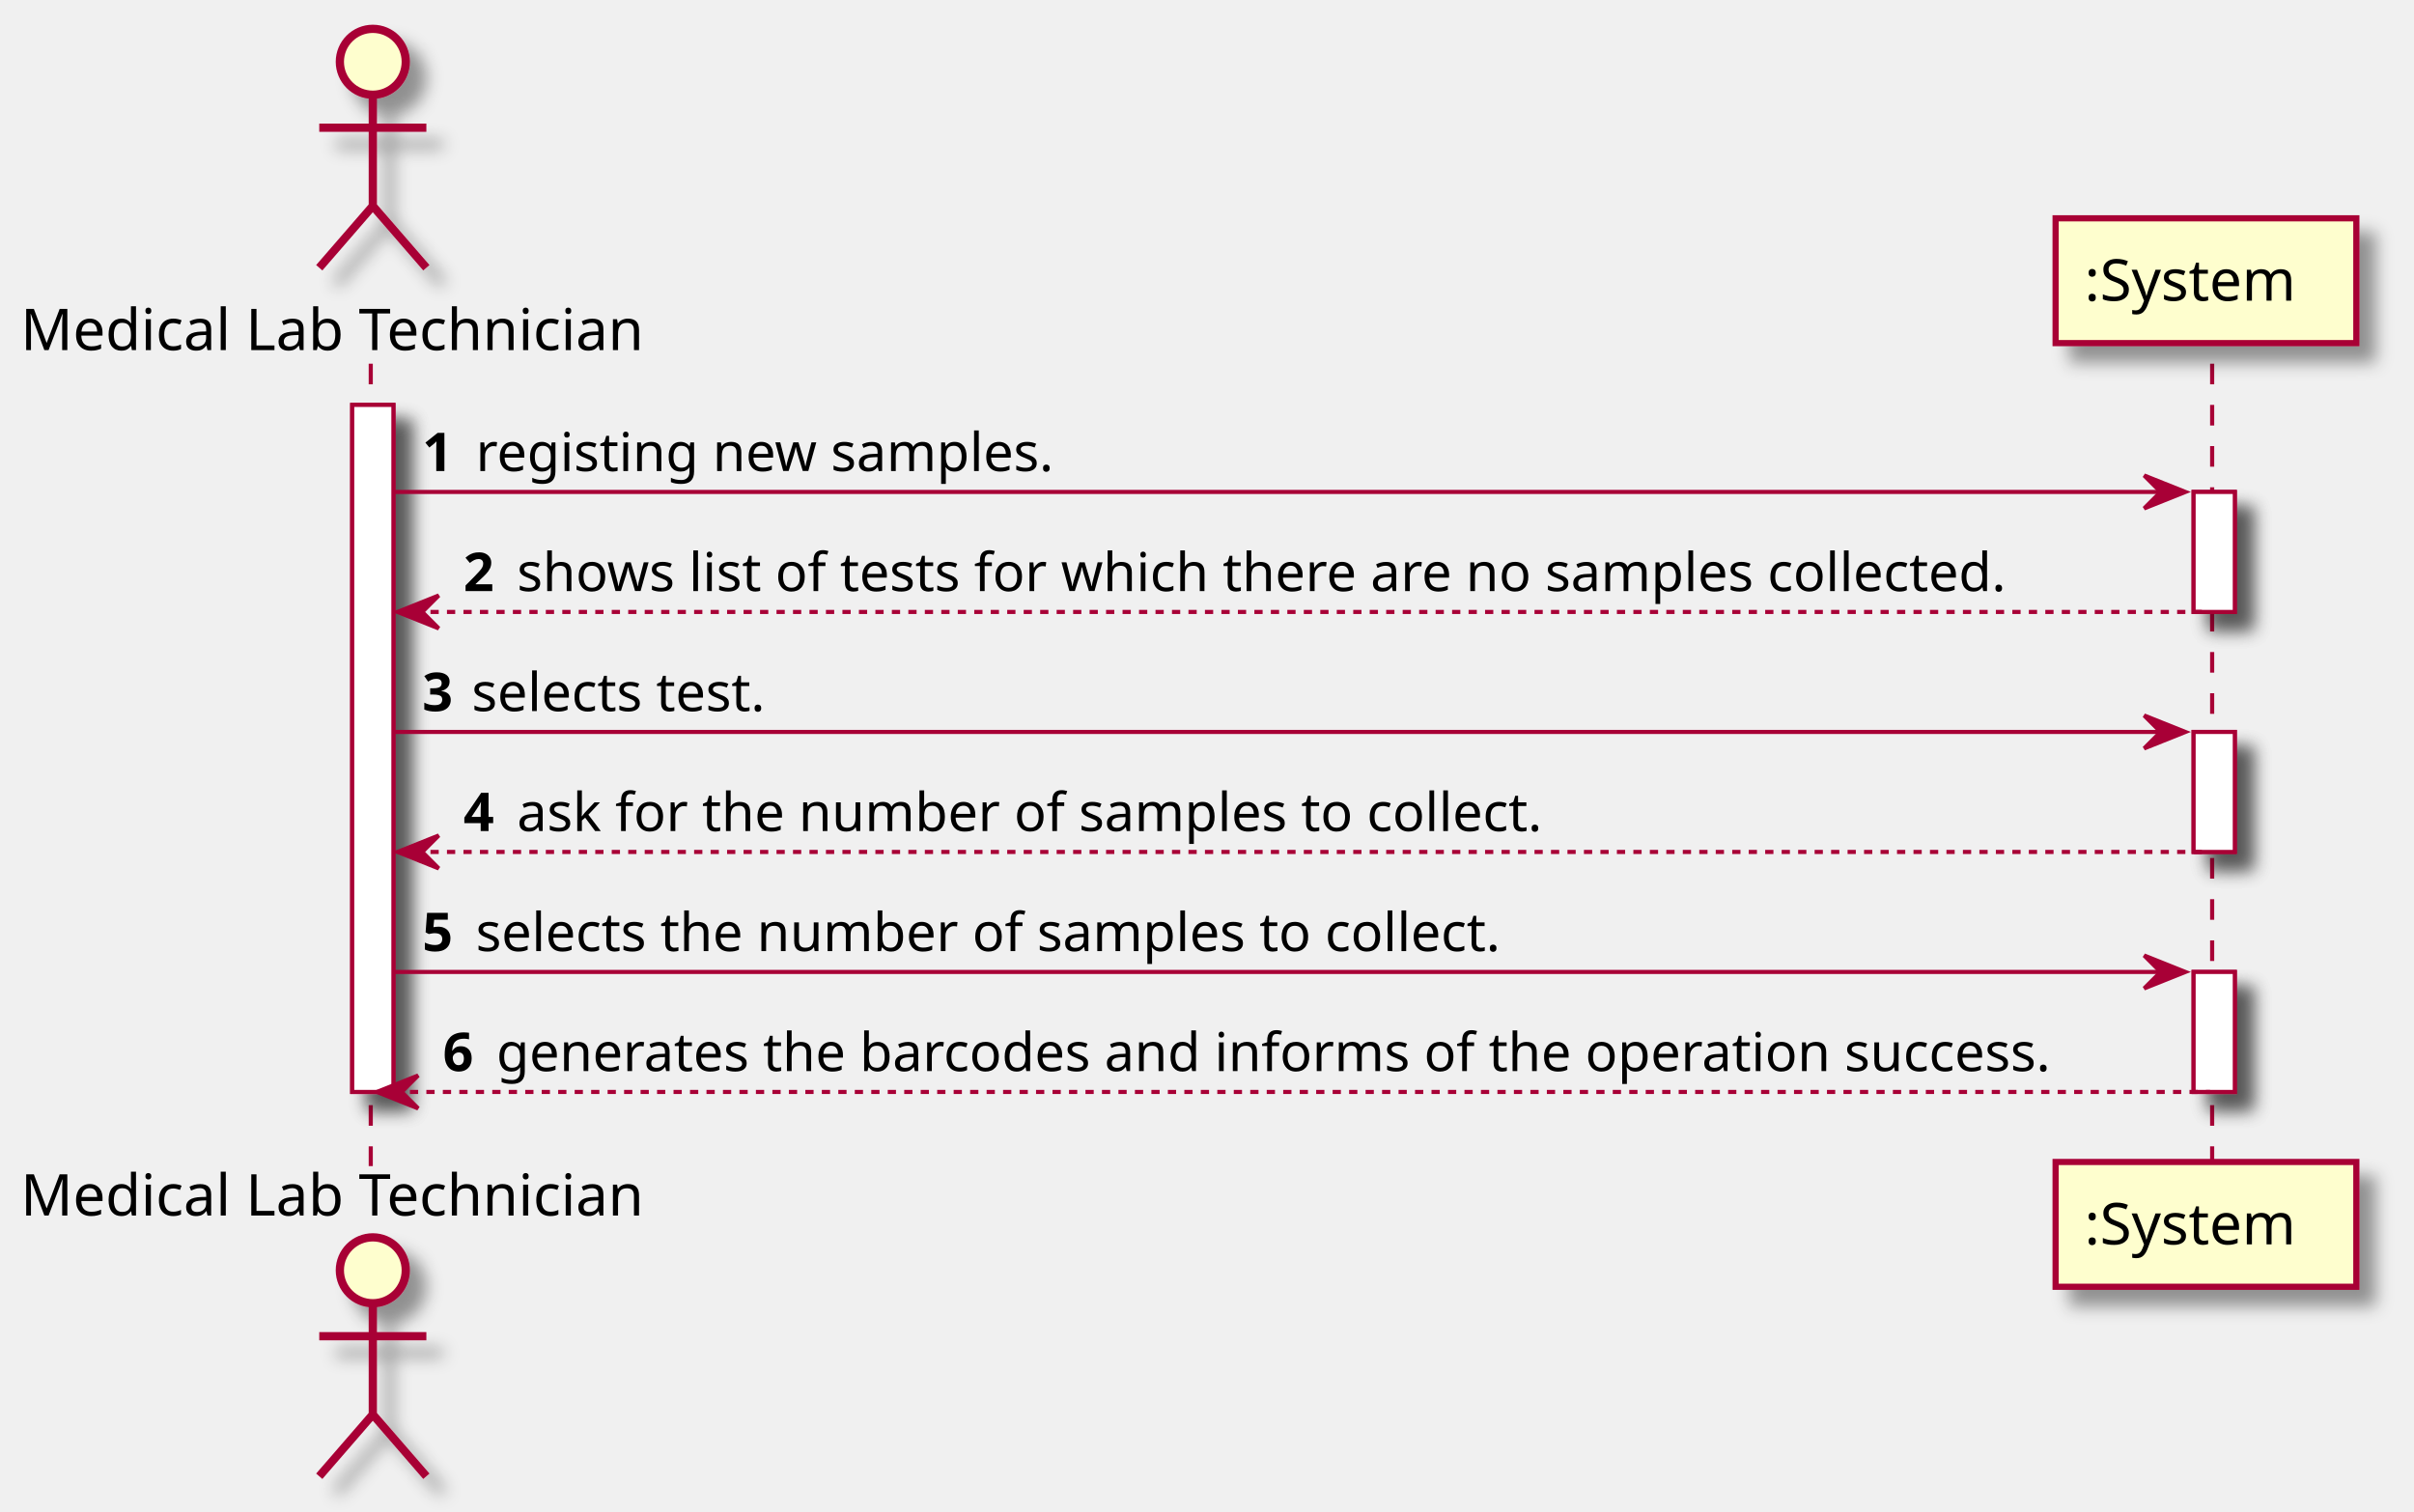
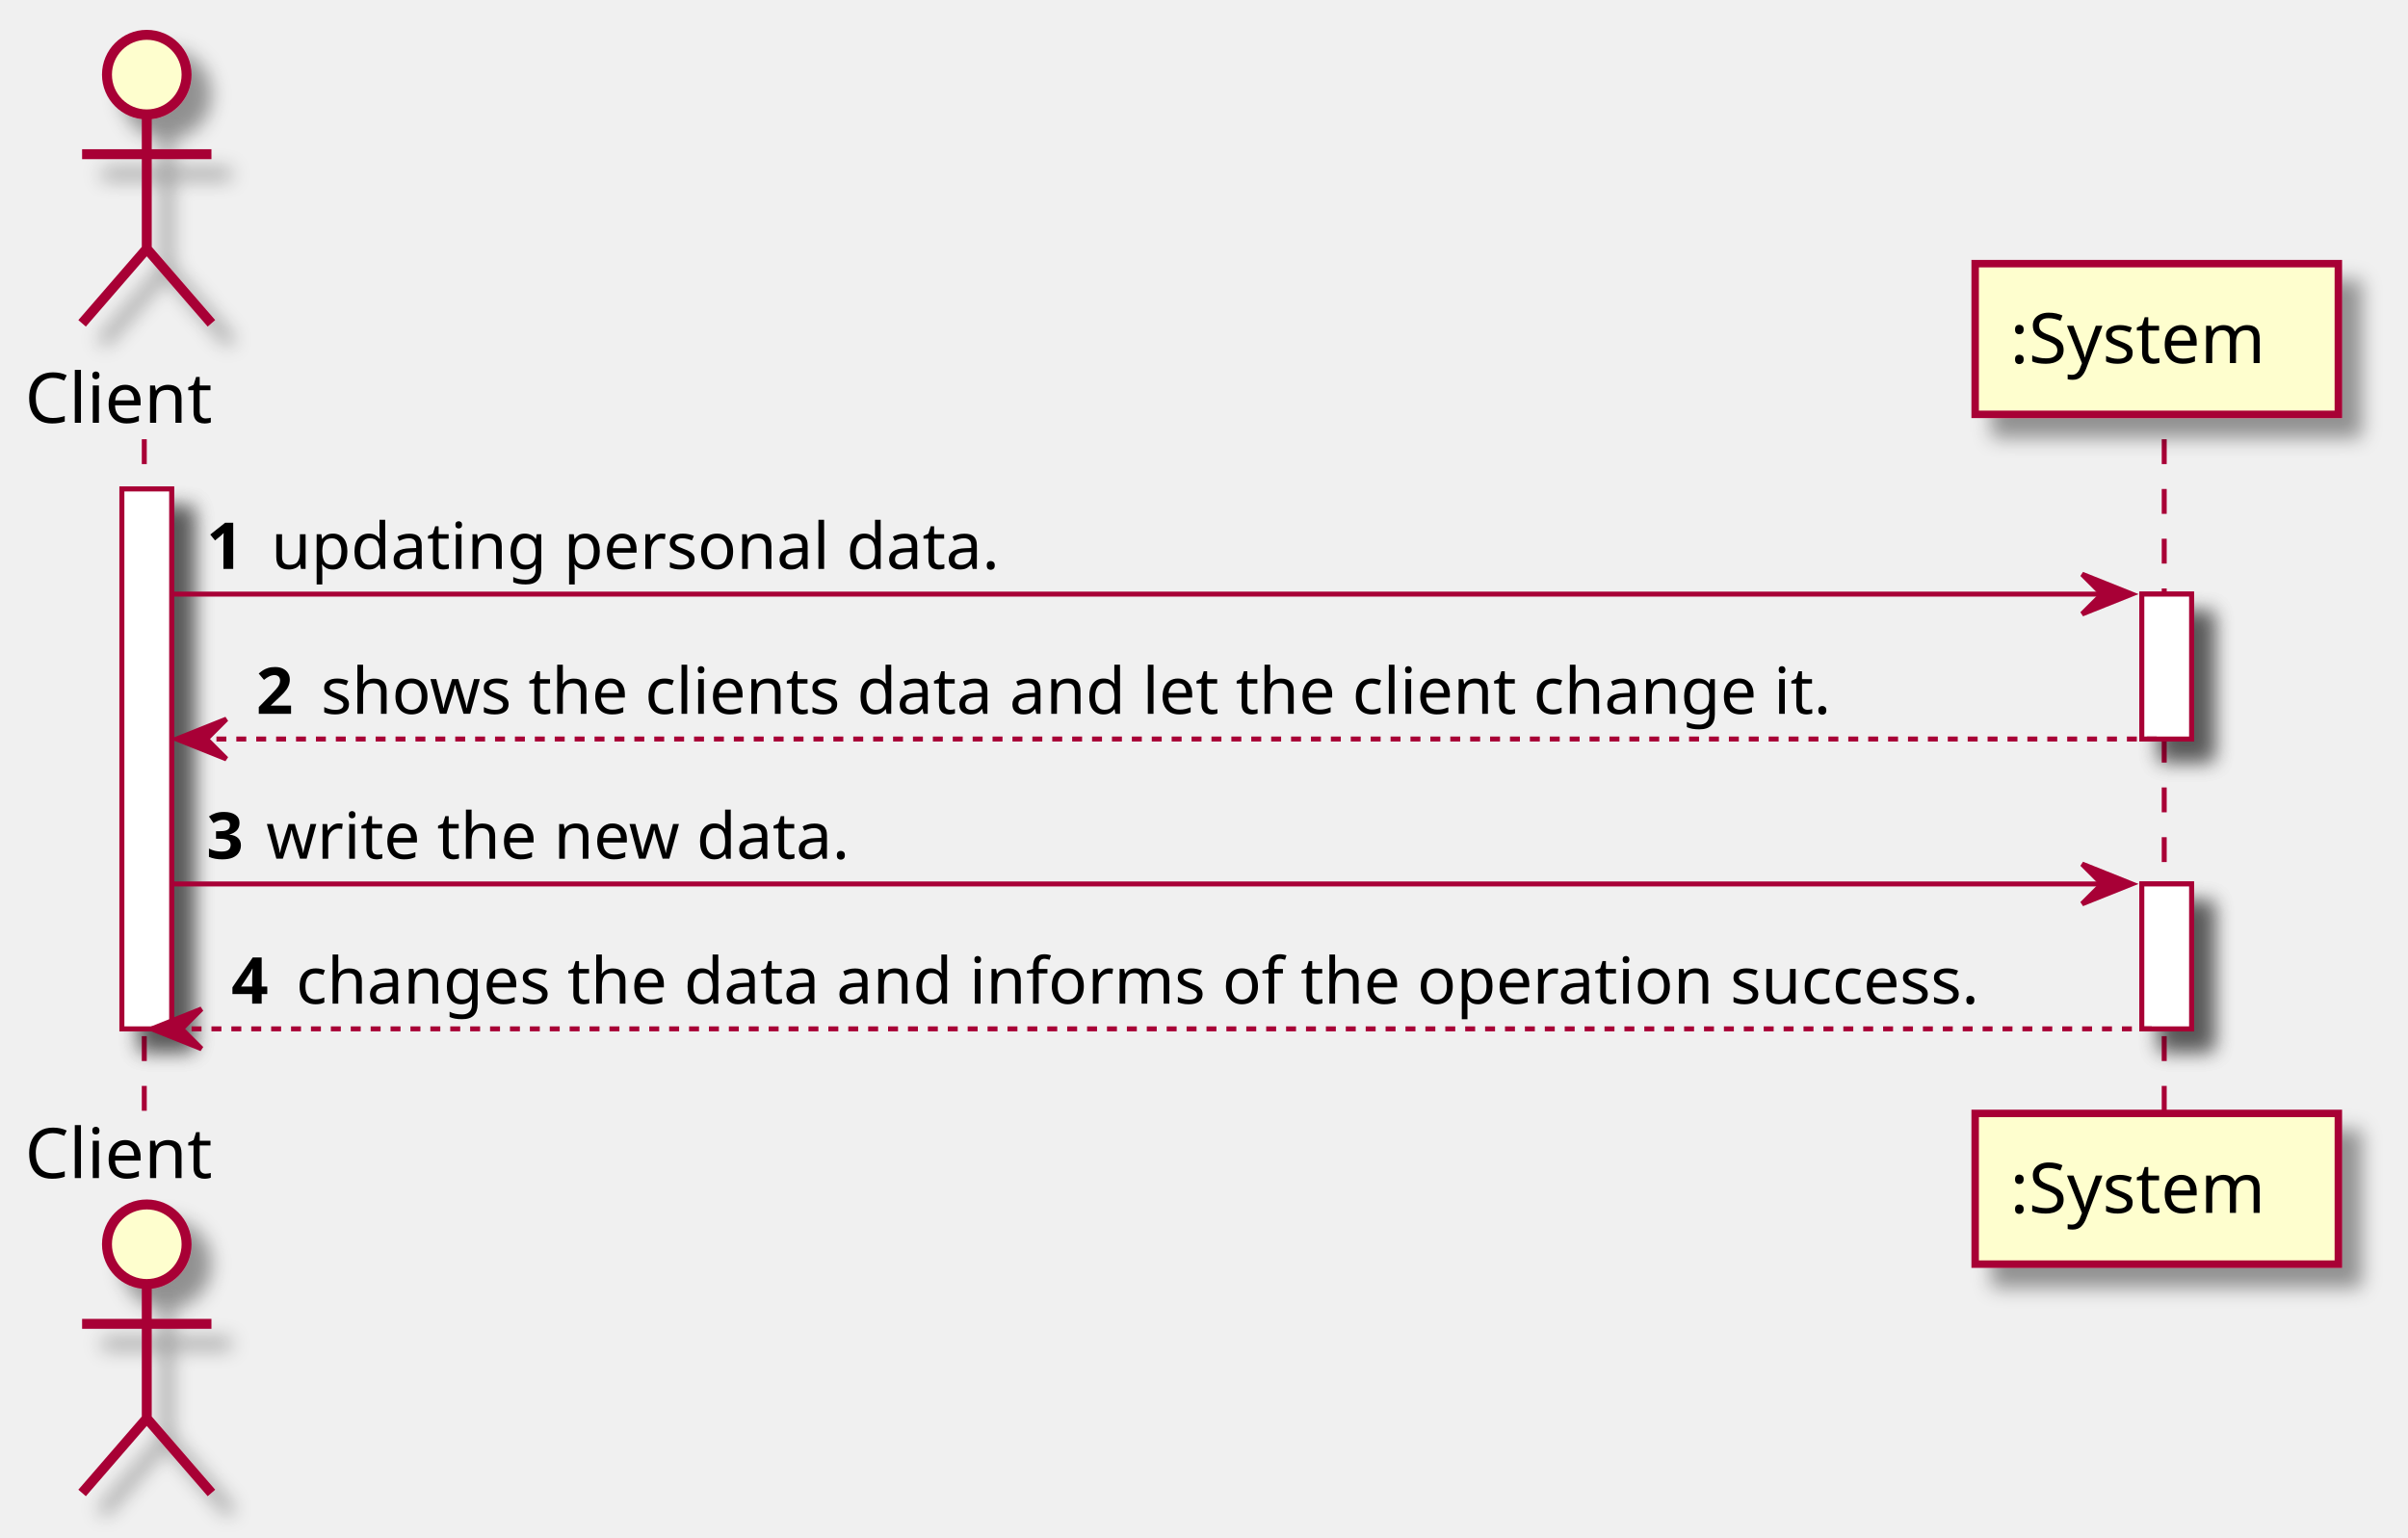
- <svg xmlns="http://www.w3.org/2000/svg" contentScriptType="application/ecmascript" contentStyleType="text/css" height="367px" preserveAspectRatio="none" style="width:586px;height:367px;background:#FFFFFF;" version="1.1" viewBox="0 0 586 367" width="586px" zoomAndPan="magnify">
+ <svg xmlns="http://www.w3.org/2000/svg" contentScriptType="application/ecmascript" contentStyleType="text/css" height="309px" preserveAspectRatio="none" style="width:484px;height:309px;background:#FFFFFF;" version="1.1" viewBox="0 0 484 309" width="484px" zoomAndPan="magnify">
  <defs>
-     <filter height="300%" id="f1wqi1scup4mdl" width="300%" x="-1" y="-1">
+     <filter height="300%" id="f1l4smk6rwkbtk" width="300%" x="-1" y="-1">
      <feGaussianBlur result="blurOut" stdDeviation="2.0" />
      <feColorMatrix in="blurOut" result="blurOut2" type="matrix" values="0 0 0 0 0 0 0 0 0 0 0 0 0 0 0 0 0 0 .4 0" />
      <feOffset dx="4.0" dy="4.0" in="blurOut2" result="blurOut3" />
      <feBlend in="SourceGraphic" in2="blurOut3" mode="normal" />
    </filter>
  </defs>
  <g>
-     <rect fill="#FFFFFF" filter="url(#f1wqi1scup4mdl)" height="166.797" style="stroke:#A80036;stroke-width:1.0;" width="10" x="85.5" y="98.297" />
-     <rect fill="#FFFFFF" filter="url(#f1wqi1scup4mdl)" height="29.133" style="stroke:#A80036;stroke-width:1.0;" width="10" x="532.5" y="119.43" />
-     <rect fill="#FFFFFF" filter="url(#f1wqi1scup4mdl)" height="29.133" style="stroke:#A80036;stroke-width:1.0;" width="10" x="532.5" y="177.695" />
-     <rect fill="#FFFFFF" filter="url(#f1wqi1scup4mdl)" height="29.133" style="stroke:#A80036;stroke-width:1.0;" width="10" x="532.5" y="235.961" />
-     <line style="stroke:#A80036;stroke-width:1.0;stroke-dasharray:5.0,5.0;" x1="90" x2="90" y1="88.297" y2="283.094" />
-     <line style="stroke:#A80036;stroke-width:1.0;stroke-dasharray:5.0,5.0;" x1="537" x2="537" y1="88.297" y2="283.094" />
-     <text fill="#000000" font-family="sans-serif" font-size="14" lengthAdjust="spacing" textLength="165" x="5" y="84.995">Medical Lab Technician</text>
-     <ellipse cx="90.5" cy="15" fill="#FEFECE" filter="url(#f1wqi1scup4mdl)" rx="8" ry="8" style="stroke:#A80036;stroke-width:2.0;" />
-     <path d="M90.5,23 L90.5,50 M77.5,31 L103.5,31 M90.5,50 L77.5,65 M90.5,50 L103.5,65 " fill="none" filter="url(#f1wqi1scup4mdl)" style="stroke:#A80036;stroke-width:2.0;" />
-     <text fill="#000000" font-family="sans-serif" font-size="14" lengthAdjust="spacing" textLength="165" x="5" y="295.089">Medical Lab Technician</text>
-     <ellipse cx="90.5" cy="308.391" fill="#FEFECE" filter="url(#f1wqi1scup4mdl)" rx="8" ry="8" style="stroke:#A80036;stroke-width:2.0;" />
-     <path d="M90.5,316.391 L90.5,343.391 M77.5,324.391 L103.5,324.391 M90.5,343.391 L77.5,358.391 M90.5,343.391 L103.5,358.391 " fill="none" filter="url(#f1wqi1scup4mdl)" style="stroke:#A80036;stroke-width:2.0;" />
-     <rect fill="#FEFECE" filter="url(#f1wqi1scup4mdl)" height="30.297" style="stroke:#A80036;stroke-width:1.5;" width="73" x="499" y="53" />
-     <text fill="#000000" font-family="sans-serif" font-size="14" lengthAdjust="spacing" textLength="59" x="506" y="72.995">:System</text>
-     <rect fill="#FEFECE" filter="url(#f1wqi1scup4mdl)" height="30.297" style="stroke:#A80036;stroke-width:1.5;" width="73" x="499" y="282.094" />
-     <text fill="#000000" font-family="sans-serif" font-size="14" lengthAdjust="spacing" textLength="59" x="506" y="302.089">:System</text>
-     <rect fill="#FFFFFF" filter="url(#f1wqi1scup4mdl)" height="166.797" style="stroke:#A80036;stroke-width:1.0;" width="10" x="85.5" y="98.297" />
-     <rect fill="#FFFFFF" filter="url(#f1wqi1scup4mdl)" height="29.133" style="stroke:#A80036;stroke-width:1.0;" width="10" x="532.5" y="119.43" />
-     <rect fill="#FFFFFF" filter="url(#f1wqi1scup4mdl)" height="29.133" style="stroke:#A80036;stroke-width:1.0;" width="10" x="532.5" y="177.695" />
-     <rect fill="#FFFFFF" filter="url(#f1wqi1scup4mdl)" height="29.133" style="stroke:#A80036;stroke-width:1.0;" width="10" x="532.5" y="235.961" />
-     <polygon fill="#A80036" points="520.5,115.43,530.5,119.43,520.5,123.43,524.5,119.43" style="stroke:#A80036;stroke-width:1.0;" />
-     <line style="stroke:#A80036;stroke-width:1.0;" x1="95.5" x2="526.5" y1="119.43" y2="119.43" />
-     <text fill="#000000" font-family="sans-serif" font-size="13" font-weight="bold" lengthAdjust="spacing" textLength="9" x="102.5" y="114.364">1</text>
-     <text fill="#000000" font-family="sans-serif" font-size="13" lengthAdjust="spacing" textLength="148" x="115.5" y="114.364">registing new samples.</text>
-     <polygon fill="#A80036" points="106.5,144.562,96.5,148.562,106.5,152.562,102.5,148.562" style="stroke:#A80036;stroke-width:1.0;" />
-     <line style="stroke:#A80036;stroke-width:1.0;stroke-dasharray:2.0,2.0;" x1="100.5" x2="536.5" y1="148.562" y2="148.562" />
-     <text fill="#000000" font-family="sans-serif" font-size="13" font-weight="bold" lengthAdjust="spacing" textLength="9" x="112.5" y="143.497">2</text>
-     <text fill="#000000" font-family="sans-serif" font-size="13" lengthAdjust="spacing" textLength="385" x="125.5" y="143.497">shows list of tests for which there are no samples collected.</text>
-     <polygon fill="#A80036" points="520.5,173.695,530.5,177.695,520.5,181.695,524.5,177.695" style="stroke:#A80036;stroke-width:1.0;" />
-     <line style="stroke:#A80036;stroke-width:1.0;" x1="95.5" x2="526.5" y1="177.695" y2="177.695" />
-     <text fill="#000000" font-family="sans-serif" font-size="13" font-weight="bold" lengthAdjust="spacing" textLength="8" x="102.5" y="172.629">3</text>
-     <text fill="#000000" font-family="sans-serif" font-size="13" lengthAdjust="spacing" textLength="78" x="114.5" y="172.629">selects test.</text>
-     <polygon fill="#A80036" points="106.5,202.828,96.5,206.828,106.5,210.828,102.5,206.828" style="stroke:#A80036;stroke-width:1.0;" />
-     <line style="stroke:#A80036;stroke-width:1.0;stroke-dasharray:2.0,2.0;" x1="100.5" x2="536.5" y1="206.828" y2="206.828" />
-     <text fill="#000000" font-family="sans-serif" font-size="13" font-weight="bold" lengthAdjust="spacing" textLength="9" x="112.5" y="201.762">4</text>
-     <text fill="#000000" font-family="sans-serif" font-size="13" lengthAdjust="spacing" textLength="264" x="125.5" y="201.762">ask for the number of samples to collect.</text>
-     <polygon fill="#A80036" points="520.5,231.961,530.5,235.961,520.5,239.961,524.5,235.961" style="stroke:#A80036;stroke-width:1.0;" />
-     <line style="stroke:#A80036;stroke-width:1.0;" x1="95.5" x2="526.5" y1="235.961" y2="235.961" />
-     <text fill="#000000" font-family="sans-serif" font-size="13" font-weight="bold" lengthAdjust="spacing" textLength="9" x="102.5" y="230.895">5</text>
-     <text fill="#000000" font-family="sans-serif" font-size="13" lengthAdjust="spacing" textLength="265" x="115.5" y="230.895">selects the number of samples to collect.</text>
-     <polygon fill="#A80036" points="101.5,261.094,91.5,265.094,101.5,269.094,97.5,265.094" style="stroke:#A80036;stroke-width:1.0;" />
-     <line style="stroke:#A80036;stroke-width:1.0;stroke-dasharray:2.0,2.0;" x1="95.5" x2="536.5" y1="265.094" y2="265.094" />
-     <text fill="#000000" font-family="sans-serif" font-size="13" font-weight="bold" lengthAdjust="spacing" textLength="9" x="107.5" y="260.028">6</text>
-     <text fill="#000000" font-family="sans-serif" font-size="13" lengthAdjust="spacing" textLength="400" x="120.5" y="260.028">generates the barcodes and informs of the operation success.</text>
+     <rect fill="#FFFFFF" filter="url(#f1l4smk6rwkbtk)" height="108.531" style="stroke:#A80036;stroke-width:1.0;" width="10" x="24.5" y="98.297" />
+     <rect fill="#FFFFFF" filter="url(#f1l4smk6rwkbtk)" height="29.133" style="stroke:#A80036;stroke-width:1.0;" width="10" x="430.5" y="119.43" />
+     <rect fill="#FFFFFF" filter="url(#f1l4smk6rwkbtk)" height="29.133" style="stroke:#A80036;stroke-width:1.0;" width="10" x="430.5" y="177.695" />
+     <line style="stroke:#A80036;stroke-width:1.0;stroke-dasharray:5.0,5.0;" x1="29" x2="29" y1="88.297" y2="224.828" />
+     <line style="stroke:#A80036;stroke-width:1.0;stroke-dasharray:5.0,5.0;" x1="435" x2="435" y1="88.297" y2="224.828" />
+     <text fill="#000000" font-family="sans-serif" font-size="14" lengthAdjust="spacing" textLength="43" x="5" y="84.995">Client</text>
+     <ellipse cx="29.5" cy="15" fill="#FEFECE" filter="url(#f1l4smk6rwkbtk)" rx="8" ry="8" style="stroke:#A80036;stroke-width:2.0;" />
+     <path d="M29.5,23 L29.5,50 M16.5,31 L42.5,31 M29.5,50 L16.5,65 M29.5,50 L42.5,65 " fill="none" filter="url(#f1l4smk6rwkbtk)" style="stroke:#A80036;stroke-width:2.0;" />
+     <text fill="#000000" font-family="sans-serif" font-size="14" lengthAdjust="spacing" textLength="43" x="5" y="236.823">Client</text>
+     <ellipse cx="29.5" cy="250.125" fill="#FEFECE" filter="url(#f1l4smk6rwkbtk)" rx="8" ry="8" style="stroke:#A80036;stroke-width:2.0;" />
+     <path d="M29.5,258.125 L29.5,285.125 M16.5,266.125 L42.5,266.125 M29.5,285.125 L16.5,300.125 M29.5,285.125 L42.5,300.125 " fill="none" filter="url(#f1l4smk6rwkbtk)" style="stroke:#A80036;stroke-width:2.0;" />
+     <rect fill="#FEFECE" filter="url(#f1l4smk6rwkbtk)" height="30.297" style="stroke:#A80036;stroke-width:1.5;" width="73" x="397" y="53" />
+     <text fill="#000000" font-family="sans-serif" font-size="14" lengthAdjust="spacing" textLength="59" x="404" y="72.995">:System</text>
+     <rect fill="#FEFECE" filter="url(#f1l4smk6rwkbtk)" height="30.297" style="stroke:#A80036;stroke-width:1.5;" width="73" x="397" y="223.828" />
+     <text fill="#000000" font-family="sans-serif" font-size="14" lengthAdjust="spacing" textLength="59" x="404" y="243.823">:System</text>
+     <rect fill="#FFFFFF" filter="url(#f1l4smk6rwkbtk)" height="108.531" style="stroke:#A80036;stroke-width:1.0;" width="10" x="24.5" y="98.297" />
+     <rect fill="#FFFFFF" filter="url(#f1l4smk6rwkbtk)" height="29.133" style="stroke:#A80036;stroke-width:1.0;" width="10" x="430.5" y="119.43" />
+     <rect fill="#FFFFFF" filter="url(#f1l4smk6rwkbtk)" height="29.133" style="stroke:#A80036;stroke-width:1.0;" width="10" x="430.5" y="177.695" />
+     <polygon fill="#A80036" points="418.5,115.43,428.5,119.43,418.5,123.43,422.5,119.43" style="stroke:#A80036;stroke-width:1.0;" />
+     <line style="stroke:#A80036;stroke-width:1.0;" x1="34.5" x2="424.5" y1="119.43" y2="119.43" />
+     <text fill="#000000" font-family="sans-serif" font-size="13" font-weight="bold" lengthAdjust="spacing" textLength="9" x="41.5" y="114.364">1</text>
+     <text fill="#000000" font-family="sans-serif" font-size="13" lengthAdjust="spacing" textLength="152" x="54.5" y="114.364">updating personal data.</text>
+     <polygon fill="#A80036" points="45.5,144.562,35.5,148.562,45.5,152.562,41.5,148.562" style="stroke:#A80036;stroke-width:1.0;" />
+     <line style="stroke:#A80036;stroke-width:1.0;stroke-dasharray:2.0,2.0;" x1="39.5" x2="434.5" y1="148.562" y2="148.562" />
+     <text fill="#000000" font-family="sans-serif" font-size="13" font-weight="bold" lengthAdjust="spacing" textLength="9" x="51.5" y="143.497">2</text>
+     <text fill="#000000" font-family="sans-serif" font-size="13" lengthAdjust="spacing" textLength="322" x="64.5" y="143.497">shows the clients data and let the client change it.</text>
+     <polygon fill="#A80036" points="418.5,173.695,428.5,177.695,418.5,181.695,422.5,177.695" style="stroke:#A80036;stroke-width:1.0;" />
+     <line style="stroke:#A80036;stroke-width:1.0;" x1="34.5" x2="424.5" y1="177.695" y2="177.695" />
+     <text fill="#000000" font-family="sans-serif" font-size="13" font-weight="bold" lengthAdjust="spacing" textLength="8" x="41.5" y="172.629">3</text>
+     <text fill="#000000" font-family="sans-serif" font-size="13" lengthAdjust="spacing" textLength="125" x="53.5" y="172.629">write the new data.</text>
+     <polygon fill="#A80036" points="40.5,202.828,30.5,206.828,40.5,210.828,36.5,206.828" style="stroke:#A80036;stroke-width:1.0;" />
+     <line style="stroke:#A80036;stroke-width:1.0;stroke-dasharray:2.0,2.0;" x1="34.5" x2="434.5" y1="206.828" y2="206.828" />
+     <text fill="#000000" font-family="sans-serif" font-size="13" font-weight="bold" lengthAdjust="spacing" textLength="9" x="46.5" y="201.762">4</text>
+     <text fill="#000000" font-family="sans-serif" font-size="13" lengthAdjust="spacing" textLength="359" x="59.5" y="201.762">changes the data and informs of the operation success.</text>
  </g>
</svg>
